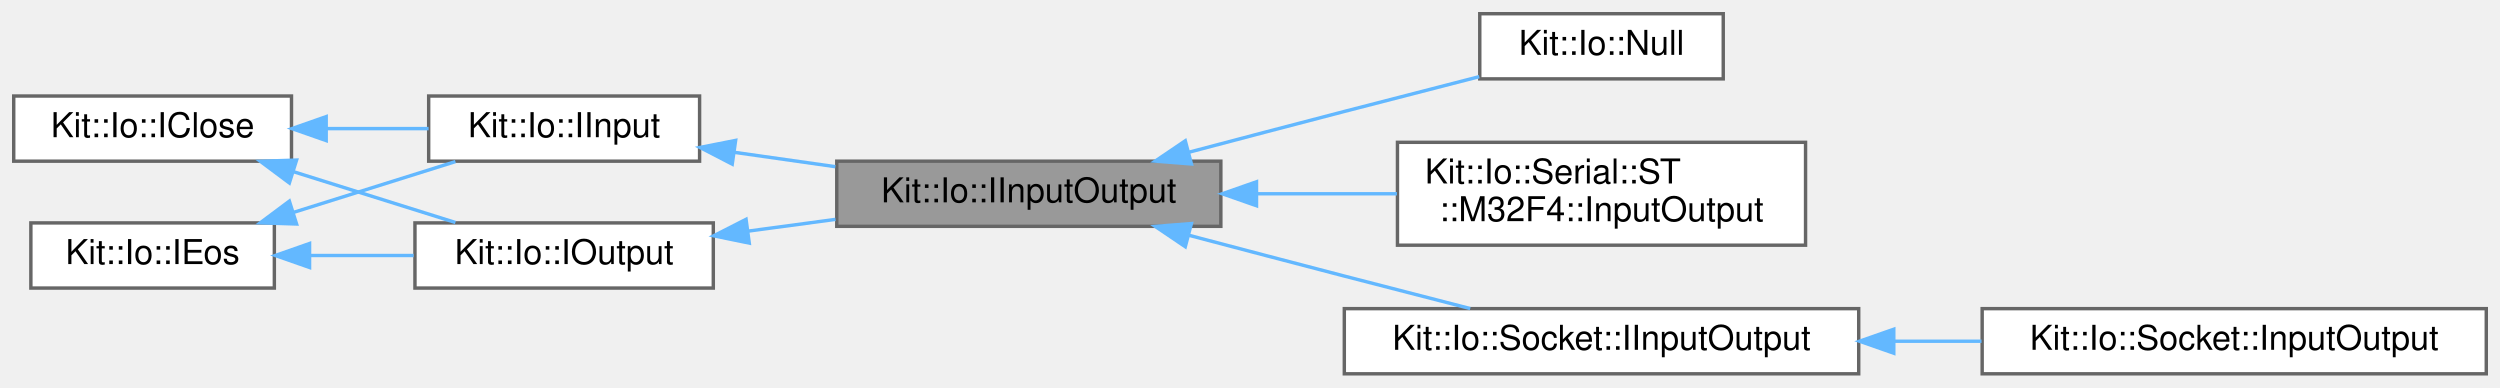
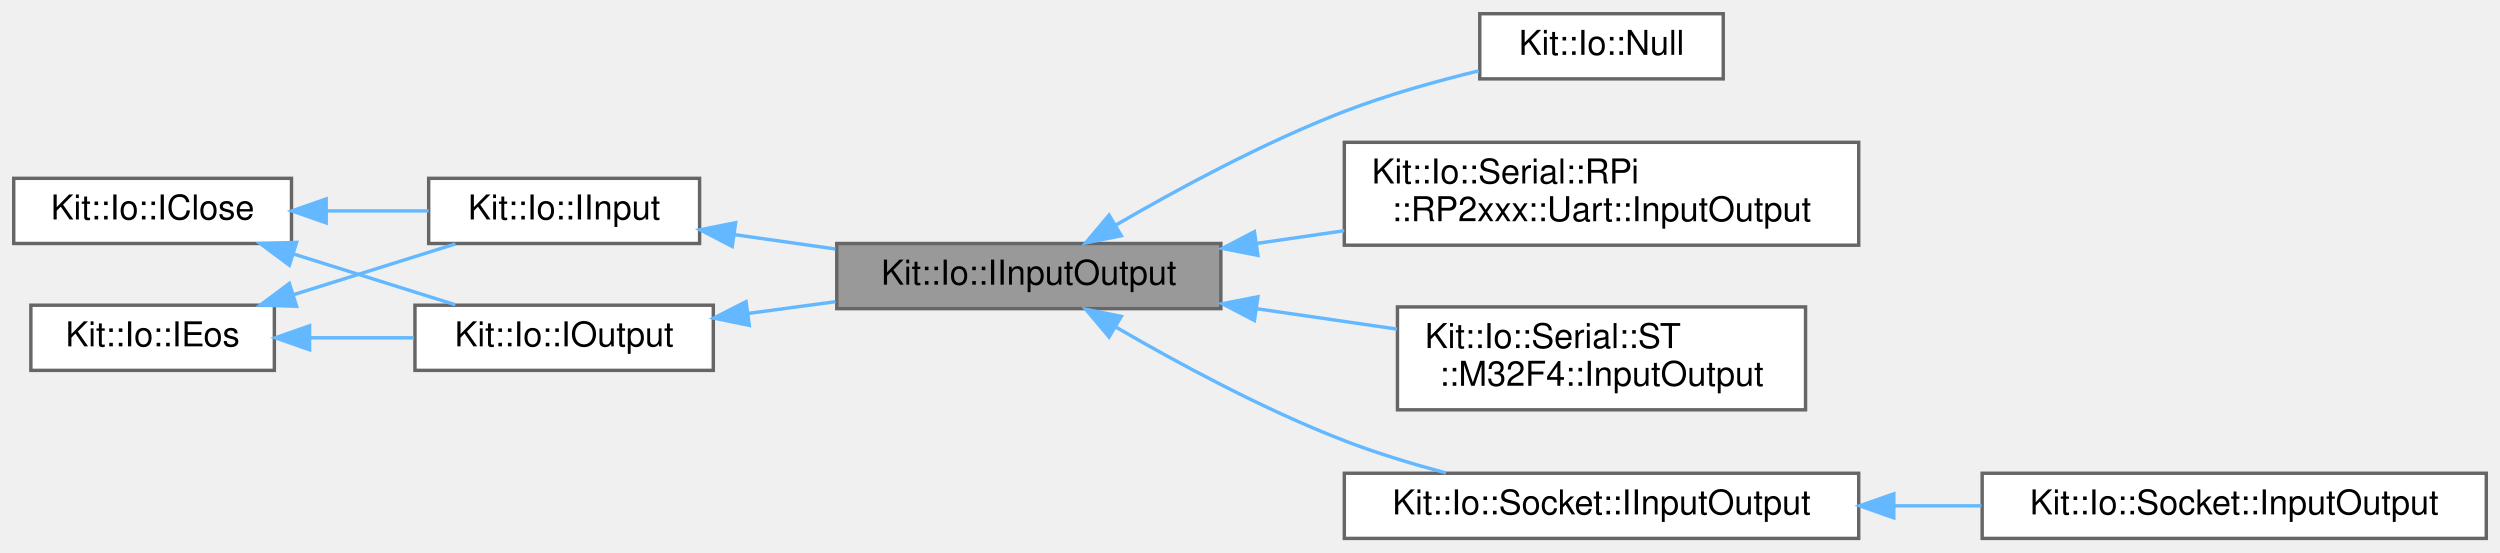
- <svg xmlns="http://www.w3.org/2000/svg" xmlns:xlink="http://www.w3.org/1999/xlink" width="729pt" height="113pt" viewBox="0.00 0.00 729.00 113.00">
-   <g id="graph0" class="graph" transform="scale(1 1) rotate(0) translate(4 109)">
+ <svg xmlns="http://www.w3.org/2000/svg" xmlns:xlink="http://www.w3.org/1999/xlink" width="729pt" height="161pt" viewBox="0.00 0.00 729.00 161.00">
+   <g id="graph0" class="graph" transform="scale(1 1) rotate(0) translate(4 157)">
    <g id="Node000001" class="node">
      <g id="a_Node000001">
        <a xlink:title="This abstract class defines a interface for operating on an input-output stream.">
-           <polygon fill="#999999" stroke="#666666" points="352,-62 240,-62 240,-43 352,-43 352,-62" />
-           <text text-anchor="middle" x="296" y="-50" font-family="Helvetica,sans-Serif" font-size="10.00">Kit::Io::IInputOutput</text>
+           <polygon fill="#999999" stroke="#666666" points="352,-86 240,-86 240,-67 352,-67 352,-86" />
+           <text text-anchor="middle" x="296" y="-74" font-family="Helvetica,sans-Serif" font-size="10.00">Kit::Io::IInputOutput</text>
        </a>
      </g>
    </g>
    <g id="Node000006" class="node">
      <g id="a_Node000006">
        <a xlink:href="class_kit_1_1_io_1_1_null.html" target="_top" xlink:title="This concrete class implements a NULL InputOutput stream - that all of its input operations return 'E...">
-           <polygon fill="white" stroke="#666666" points="498.5,-105 427.5,-105 427.5,-86 498.5,-86 498.5,-105" />
-           <text text-anchor="middle" x="463" y="-93" font-family="Helvetica,sans-Serif" font-size="10.00">Kit::Io::Null</text>
+           <polygon fill="white" stroke="#666666" points="498.5,-153 427.5,-153 427.5,-134 498.5,-134 498.5,-153" />
+           <text text-anchor="middle" x="463" y="-141" font-family="Helvetica,sans-Serif" font-size="10.00">Kit::Io::Null</text>
        </a>
      </g>
    </g>
    <g id="edge7_Node000001_Node000006" class="edge">
      <g id="a_edge7_Node000001_Node000006">
        <a xlink:title=" ">
-           <path fill="none" stroke="#63b8ff" d="M342.61,-64.59C357.11,-68.42 373.23,-72.66 388,-76.5 400.84,-79.84 414.94,-83.47 427.35,-86.65" />
-           <polygon fill="#63b8ff" stroke="#63b8ff" points="343.42,-61.19 332.86,-62.02 341.63,-67.95 343.42,-61.19" />
+           <path fill="none" stroke="#63b8ff" d="M321.23,-91.29C339.16,-101.72 364.44,-115.41 388,-124.5 400.5,-129.32 414.65,-133.3 427.21,-136.34" />
+           <polygon fill="#63b8ff" stroke="#63b8ff" points="322.97,-88.25 312.58,-86.17 319.4,-94.27 322.97,-88.25" />
        </a>
      </g>
    </g>
    <g id="Node000007" class="node">
      <g id="a_Node000007">
+         <a xlink:href="class_kit_1_1_io_1_1_serial_1_1_r_pi_1_1_r_p2xxx_1_1_uart_1_1_input_output.html" target="_top" xlink:title="This concrete class implements a Input stream using Raspberry Pi UART interface/hardware.">
+           <polygon fill="white" stroke="#666666" points="538,-115.5 388,-115.5 388,-85.5 538,-85.5 538,-115.5" />
+           <text text-anchor="start" x="396" y="-103.5" font-family="Helvetica,sans-Serif" font-size="10.00">Kit::Io::Serial::RPi</text>
+           <text text-anchor="middle" x="463" y="-92.5" font-family="Helvetica,sans-Serif" font-size="10.00">::RP2xxx::Uart::InputOutput</text>
+         </a>
+       </g>
+     </g>
+     <g id="edge8_Node000001_Node000007" class="edge">
+       <g id="a_edge8_Node000001_Node000007">
+         <a xlink:title=" ">
+           <path fill="none" stroke="#63b8ff" d="M362.48,-86.02C370.86,-87.24 379.48,-88.5 387.99,-89.73" />
+           <polygon fill="#63b8ff" stroke="#63b8ff" points="362.8,-82.53 352.4,-84.56 361.79,-89.46 362.8,-82.53" />
+         </a>
+       </g>
+     </g>
+     <g id="Node000008" class="node">
+       <g id="a_Node000008">
        <a xlink:href="class_kit_1_1_io_1_1_serial_1_1_s_t_1_1_m32_f4_1_1_input_output.html" target="_top" xlink:title="This concrete class implements the InputOutput stream interface built on top of ST HAL Layer/SDK.">
          <polygon fill="white" stroke="#666666" points="522.5,-67.5 403.5,-67.5 403.5,-37.5 522.5,-37.5 522.5,-67.5" />
          <text text-anchor="start" x="411.5" y="-55.5" font-family="Helvetica,sans-Serif" font-size="10.00">Kit::Io::Serial::ST</text>
          <text text-anchor="middle" x="463" y="-44.5" font-family="Helvetica,sans-Serif" font-size="10.00">::M32F4::InputOutput</text>
        </a>
      </g>
    </g>
-     <g id="edge8_Node000001_Node000007" class="edge">
-       <g id="a_edge8_Node000001_Node000007">
+     <g id="edge9_Node000001_Node000008" class="edge">
+       <g id="a_edge9_Node000001_Node000008">
        <a xlink:title=" ">
-           <path fill="none" stroke="#63b8ff" d="M362.56,-52.5C376.03,-52.5 390.14,-52.5 403.35,-52.5" />
-           <polygon fill="#63b8ff" stroke="#63b8ff" points="362.4,-49 352.4,-52.5 362.4,-56 362.4,-49" />
+           <path fill="none" stroke="#63b8ff" d="M362.56,-66.96C376.03,-65 390.14,-62.95 403.35,-61.03" />
+           <polygon fill="#63b8ff" stroke="#63b8ff" points="361.79,-63.54 352.4,-68.44 362.8,-70.47 361.79,-63.54" />
        </a>
      </g>
    </g>
-     <g id="Node000008" class="node">
-       <g id="a_Node000008">
+     <g id="Node000009" class="node">
+       <g id="a_Node000009">
        <a xlink:href="class_kit_1_1_io_1_1_socket_1_1_i_input_output.html" target="_top" xlink:title="This abstract class defines the interface for a BSD socket.">
          <polygon fill="white" stroke="#666666" points="538,-19 388,-19 388,0 538,0 538,-19" />
          <text text-anchor="middle" x="463" y="-7" font-family="Helvetica,sans-Serif" font-size="10.00">Kit::Io::Socket::IInputOutput</text>
        </a>
      </g>
    </g>
-     <g id="edge9_Node000001_Node000008" class="edge">
-       <g id="a_edge9_Node000001_Node000008">
+     <g id="edge10_Node000001_Node000009" class="edge">
+       <g id="a_edge10_Node000001_Node000009">
        <a xlink:title=" ">
-           <path fill="none" stroke="#63b8ff" d="M342.61,-40.41C357.11,-36.58 373.23,-32.34 388,-28.5 399.94,-25.39 412.97,-22.04 424.72,-19.02" />
-           <polygon fill="#63b8ff" stroke="#63b8ff" points="341.63,-37.05 332.86,-42.98 343.42,-43.81 341.63,-37.05" />
+           <path fill="none" stroke="#63b8ff" d="M321.23,-61.71C339.16,-51.28 364.44,-37.59 388,-28.5 397.4,-24.87 407.75,-21.72 417.64,-19.09" />
+           <polygon fill="#63b8ff" stroke="#63b8ff" points="319.4,-58.73 312.58,-66.83 322.97,-64.75 319.4,-58.73" />
        </a>
      </g>
    </g>
    <g id="Node000002" class="node">
      <g id="a_Node000002">
        <a xlink:href="class_kit_1_1_io_1_1_i_input.html" target="_top" xlink:title="This partially abstract class defines a interface for operating on an input stream (example of a stre...">
-           <polygon fill="white" stroke="#666666" points="200,-81 121,-81 121,-62 200,-62 200,-81" />
-           <text text-anchor="middle" x="160.5" y="-69" font-family="Helvetica,sans-Serif" font-size="10.00">Kit::Io::IInput</text>
+           <polygon fill="white" stroke="#666666" points="200,-105 121,-105 121,-86 200,-86 200,-105" />
+           <text text-anchor="middle" x="160.5" y="-93" font-family="Helvetica,sans-Serif" font-size="10.00">Kit::Io::IInput</text>
        </a>
      </g>
    </g>
    <g id="edge1_Node000001_Node000002" class="edge">
      <g id="a_edge1_Node000001_Node000002">
        <a xlink:title=" ">
-           <path fill="none" stroke="#63b8ff" d="M210.22,-64.57C219.77,-63.21 229.85,-61.77 239.59,-60.39" />
-           <polygon fill="#63b8ff" stroke="#63b8ff" points="209.52,-61.13 200.11,-66 210.51,-68.06 209.52,-61.13" />
+           <path fill="none" stroke="#63b8ff" d="M210.22,-88.57C219.77,-87.21 229.85,-85.77 239.59,-84.39" />
+           <polygon fill="#63b8ff" stroke="#63b8ff" points="209.52,-85.13 200.11,-90 210.51,-92.06 209.52,-85.13" />
        </a>
      </g>
    </g>
    <g id="Node000003" class="node">
      <g id="a_Node000003">
        <a xlink:href="class_kit_1_1_io_1_1_i_close.html" target="_top" xlink:title="This abstract class defines a close operation that is intended to be used Input and Output streams/fi...">
-           <polygon fill="white" stroke="#666666" points="81,-81 0,-81 0,-62 81,-62 81,-81" />
-           <text text-anchor="middle" x="40.5" y="-69" font-family="Helvetica,sans-Serif" font-size="10.00">Kit::Io::IClose</text>
+           <polygon fill="white" stroke="#666666" points="81,-105 0,-105 0,-86 81,-86 81,-105" />
+           <text text-anchor="middle" x="40.5" y="-93" font-family="Helvetica,sans-Serif" font-size="10.00">Kit::Io::IClose</text>
        </a>
      </g>
    </g>
    <g id="edge2_Node000002_Node000003" class="edge">
      <g id="a_edge2_Node000002_Node000003">
        <a xlink:title=" ">
-           <path fill="none" stroke="#63b8ff" d="M91.29,-71.5C101.22,-71.5 111.5,-71.5 120.98,-71.5" />
-           <polygon fill="#63b8ff" stroke="#63b8ff" points="91.12,-68 81.12,-71.5 91.12,-75 91.12,-68" />
+           <path fill="none" stroke="#63b8ff" d="M91.29,-95.5C101.22,-95.5 111.5,-95.5 120.98,-95.5" />
+           <polygon fill="#63b8ff" stroke="#63b8ff" points="91.12,-92 81.12,-95.5 91.12,-99 91.12,-92" />
        </a>
      </g>
    </g>
    <g id="Node000005" class="node">
      <g id="a_Node000005">
        <a xlink:href="class_kit_1_1_io_1_1_i_output.html" target="_top" xlink:title="This partially abstract class defines a interface for operating on an output stream (example of a str...">
-           <polygon fill="white" stroke="#666666" points="204,-44 117,-44 117,-25 204,-25 204,-44" />
-           <text text-anchor="middle" x="160.5" y="-32" font-family="Helvetica,sans-Serif" font-size="10.00">Kit::Io::IOutput</text>
+           <polygon fill="white" stroke="#666666" points="204,-68 117,-68 117,-49 204,-49 204,-68" />
+           <text text-anchor="middle" x="160.5" y="-56" font-family="Helvetica,sans-Serif" font-size="10.00">Kit::Io::IOutput</text>
        </a>
      </g>
    </g>
    <g id="edge5_Node000005_Node000003" class="edge">
      <g id="a_edge5_Node000005_Node000003">
        <a xlink:title=" ">
-           <path fill="none" stroke="#63b8ff" d="M81.69,-58.9C97.1,-54.07 114.42,-48.63 128.8,-44.12" />
-           <polygon fill="#63b8ff" stroke="#63b8ff" points="80.38,-55.64 71.89,-61.97 82.48,-62.32 80.38,-55.64" />
+           <path fill="none" stroke="#63b8ff" d="M81.69,-82.9C97.1,-78.07 114.42,-72.63 128.8,-68.12" />
+           <polygon fill="#63b8ff" stroke="#63b8ff" points="80.38,-79.64 71.89,-85.97 82.48,-86.32 80.38,-79.64" />
        </a>
      </g>
    </g>
    <g id="Node000004" class="node">
      <g id="a_Node000004">
        <a xlink:href="class_kit_1_1_io_1_1_i_eos.html" target="_top" xlink:title="This abstract class defines a isEos() operation that is intended to be used Input and Output streams.">
-           <polygon fill="white" stroke="#666666" points="76,-44 5,-44 5,-25 76,-25 76,-44" />
-           <text text-anchor="middle" x="40.5" y="-32" font-family="Helvetica,sans-Serif" font-size="10.00">Kit::Io::IEos</text>
+           <polygon fill="white" stroke="#666666" points="76,-68 5,-68 5,-49 76,-49 76,-68" />
+           <text text-anchor="middle" x="40.5" y="-56" font-family="Helvetica,sans-Serif" font-size="10.00">Kit::Io::IEos</text>
        </a>
      </g>
    </g>
    <g id="edge3_Node000002_Node000004" class="edge">
      <g id="a_edge3_Node000002_Node000004">
        <a xlink:title=" ">
-           <path fill="none" stroke="#63b8ff" d="M81.69,-47.1C97.1,-51.93 114.42,-57.37 128.8,-61.88" />
-           <polygon fill="#63b8ff" stroke="#63b8ff" points="82.48,-43.68 71.89,-44.03 80.38,-50.36 82.48,-43.68" />
+           <path fill="none" stroke="#63b8ff" d="M81.69,-71.1C97.1,-75.93 114.42,-81.37 128.8,-85.88" />
+           <polygon fill="#63b8ff" stroke="#63b8ff" points="82.48,-67.68 71.89,-68.03 80.38,-74.36 82.48,-67.68" />
        </a>
      </g>
    </g>
    <g id="edge6_Node000005_Node000004" class="edge">
      <g id="a_edge6_Node000005_Node000004">
        <a xlink:title=" ">
-           <path fill="none" stroke="#63b8ff" d="M86.35,-34.5C96.28,-34.5 106.77,-34.5 116.62,-34.5" />
-           <polygon fill="#63b8ff" stroke="#63b8ff" points="86.27,-31 76.27,-34.5 86.27,-38 86.27,-31" />
+           <path fill="none" stroke="#63b8ff" d="M86.35,-58.5C96.28,-58.5 106.77,-58.5 116.62,-58.5" />
+           <polygon fill="#63b8ff" stroke="#63b8ff" points="86.27,-55 76.27,-58.5 86.27,-62 86.27,-55" />
        </a>
      </g>
    </g>
    <g id="edge4_Node000001_Node000005" class="edge">
      <g id="a_edge4_Node000001_Node000005">
        <a xlink:title=" ">
-           <path fill="none" stroke="#63b8ff" d="M214.13,-41.6C222.5,-42.73 231.19,-43.9 239.63,-45.03" />
-           <polygon fill="#63b8ff" stroke="#63b8ff" points="214.49,-38.11 204.11,-40.24 213.55,-45.05 214.49,-38.11" />
+           <path fill="none" stroke="#63b8ff" d="M214.13,-65.6C222.5,-66.73 231.19,-67.9 239.63,-69.03" />
+           <polygon fill="#63b8ff" stroke="#63b8ff" points="214.49,-62.11 204.11,-64.24 213.55,-69.05 214.49,-62.11" />
        </a>
      </g>
    </g>
-     <g id="Node000009" class="node">
-       <g id="a_Node000009">
+     <g id="Node000010" class="node">
+       <g id="a_Node000010">
        <a xlink:href="class_kit_1_1_io_1_1_socket_1_1_input_output.html" target="_top" xlink:title="This concrete class provides a platform independent 'standard' implementation of an InputOutput strea...">
          <polygon fill="white" stroke="#666666" points="721,-19 574,-19 574,0 721,0 721,-19" />
          <text text-anchor="middle" x="647.5" y="-7" font-family="Helvetica,sans-Serif" font-size="10.00">Kit::Io::Socket::InputOutput</text>
        </a>
      </g>
    </g>
-     <g id="edge10_Node000008_Node000009" class="edge">
-       <g id="a_edge10_Node000008_Node000009">
+     <g id="edge11_Node000009_Node000010" class="edge">
+       <g id="a_edge11_Node000009_Node000010">
        <a xlink:title=" ">
          <path fill="none" stroke="#63b8ff" d="M548.49,-9.5C556.95,-9.5 565.49,-9.5 573.81,-9.5" />
          <polygon fill="#63b8ff" stroke="#63b8ff" points="548.23,-6 538.23,-9.5 548.23,-13 548.23,-6" />
        </a>
      </g>
    </g>
  </g>
</svg>
